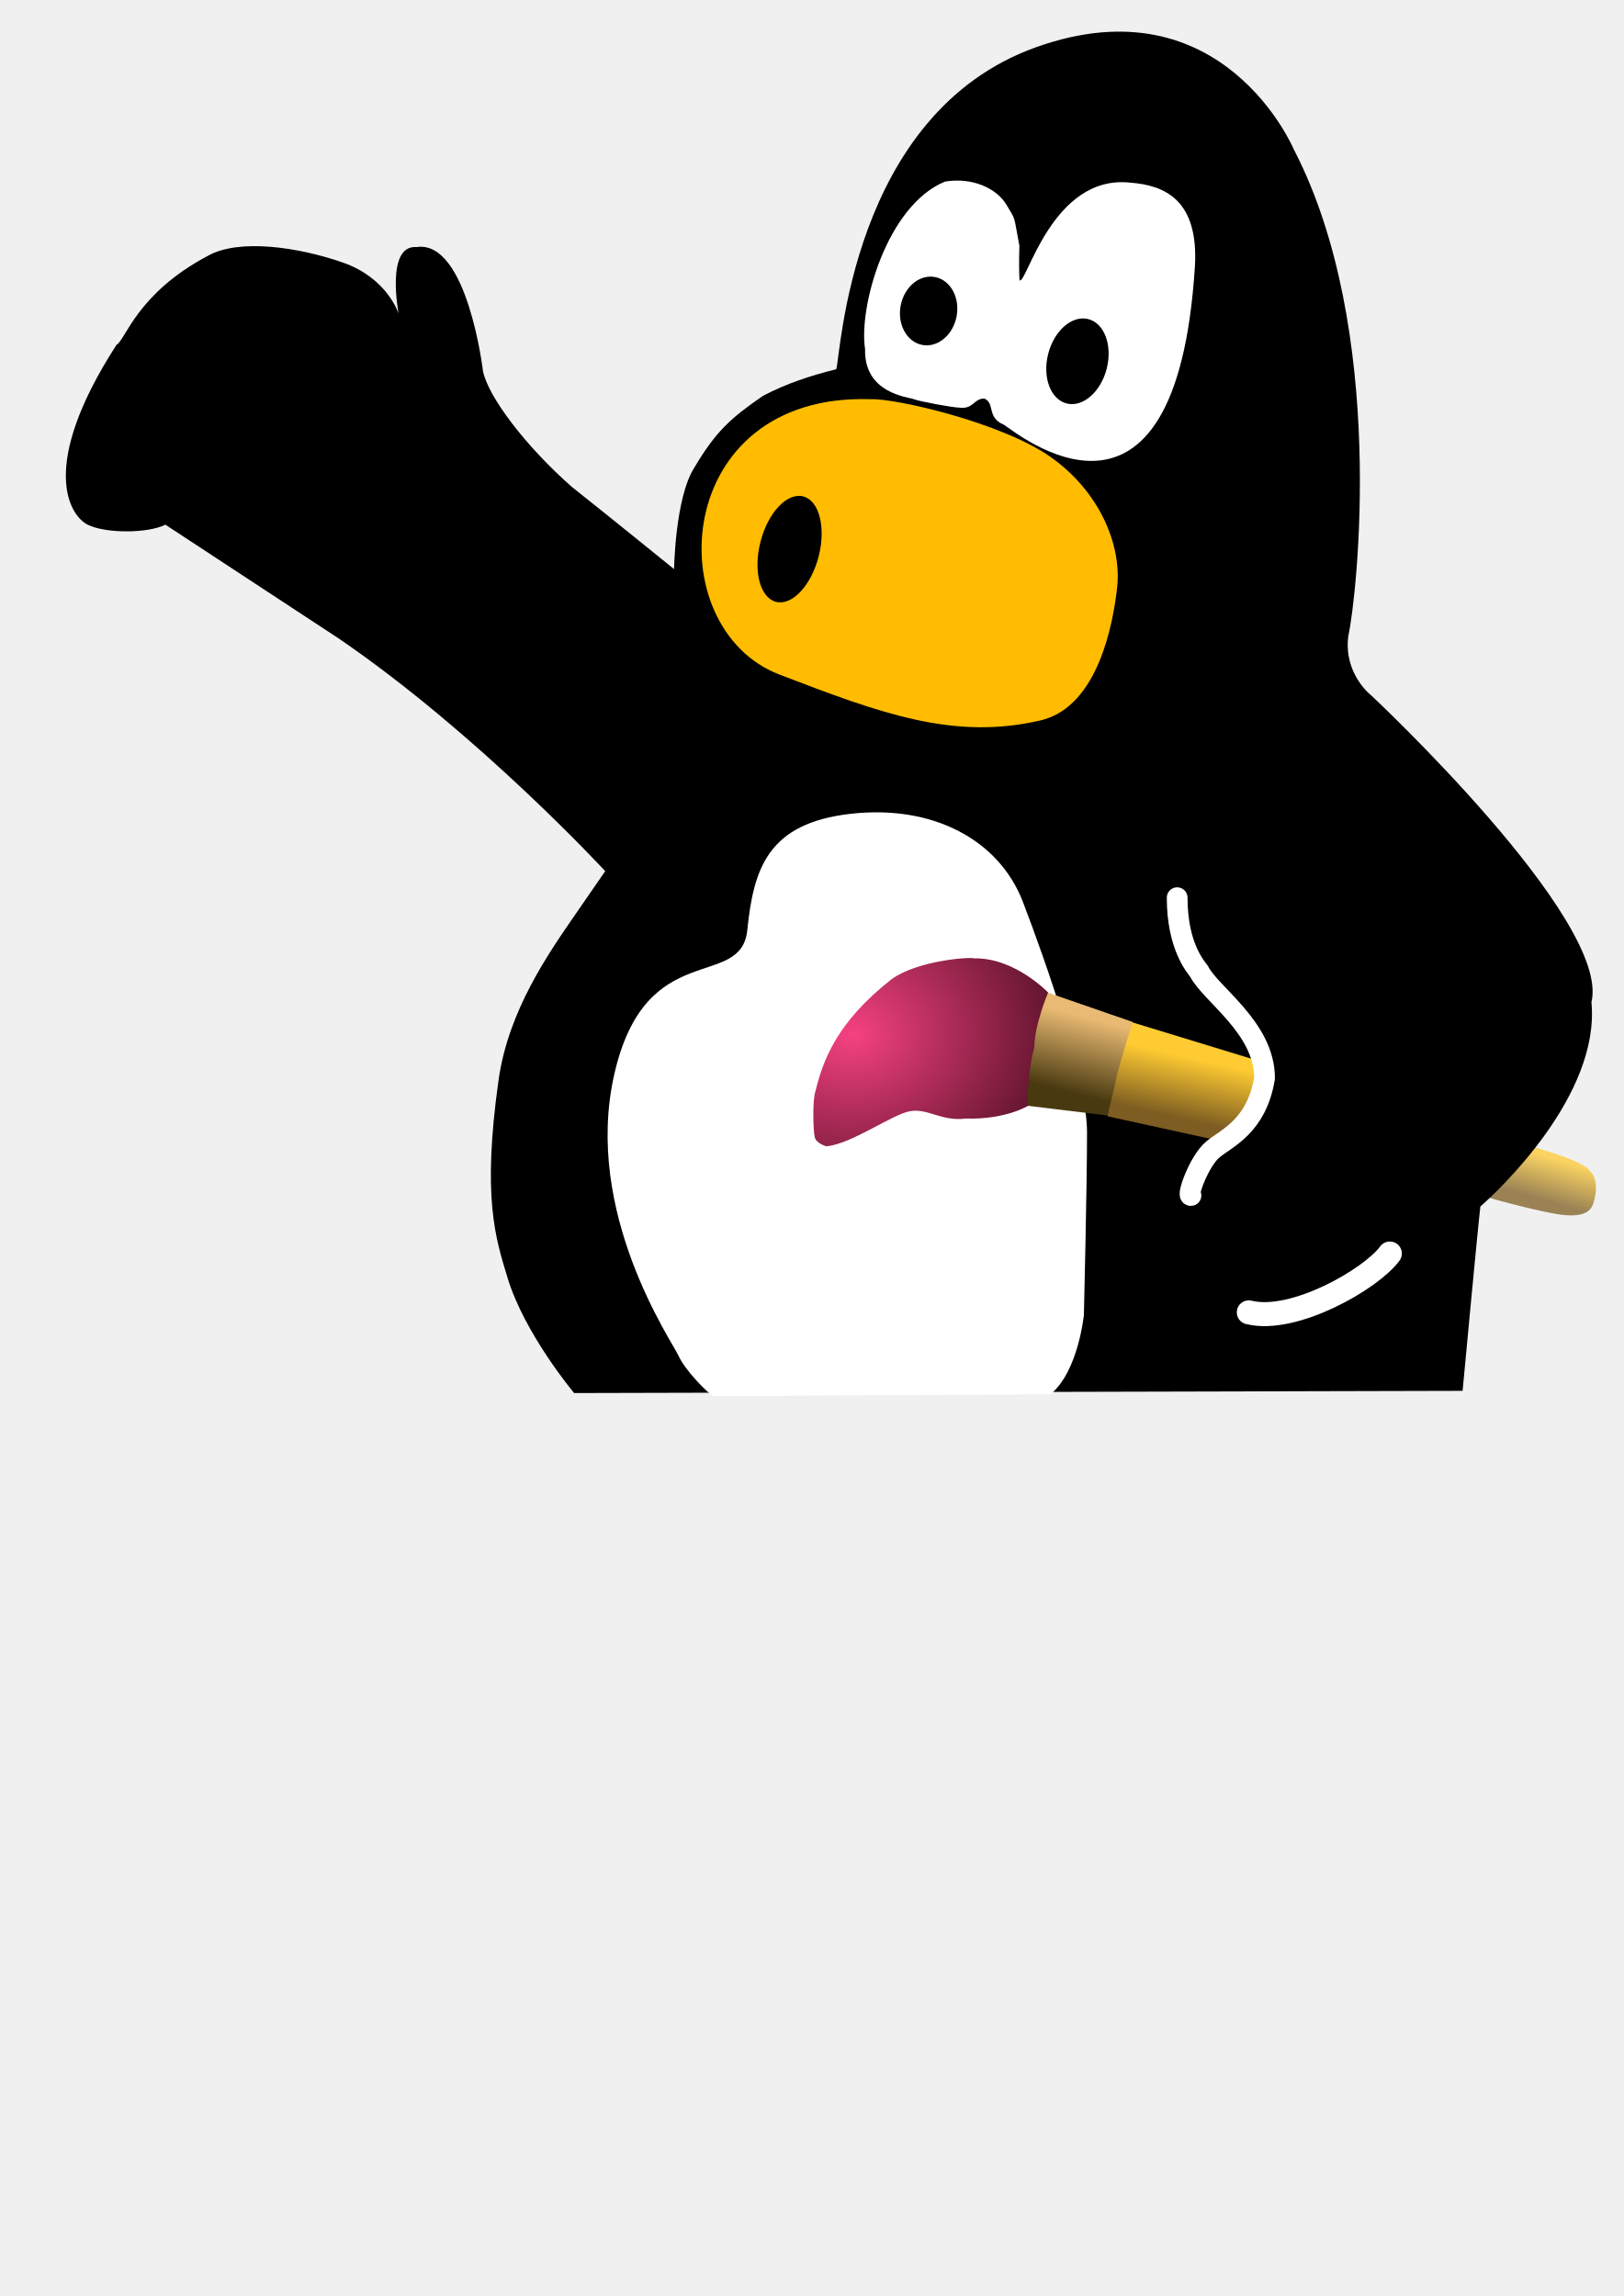
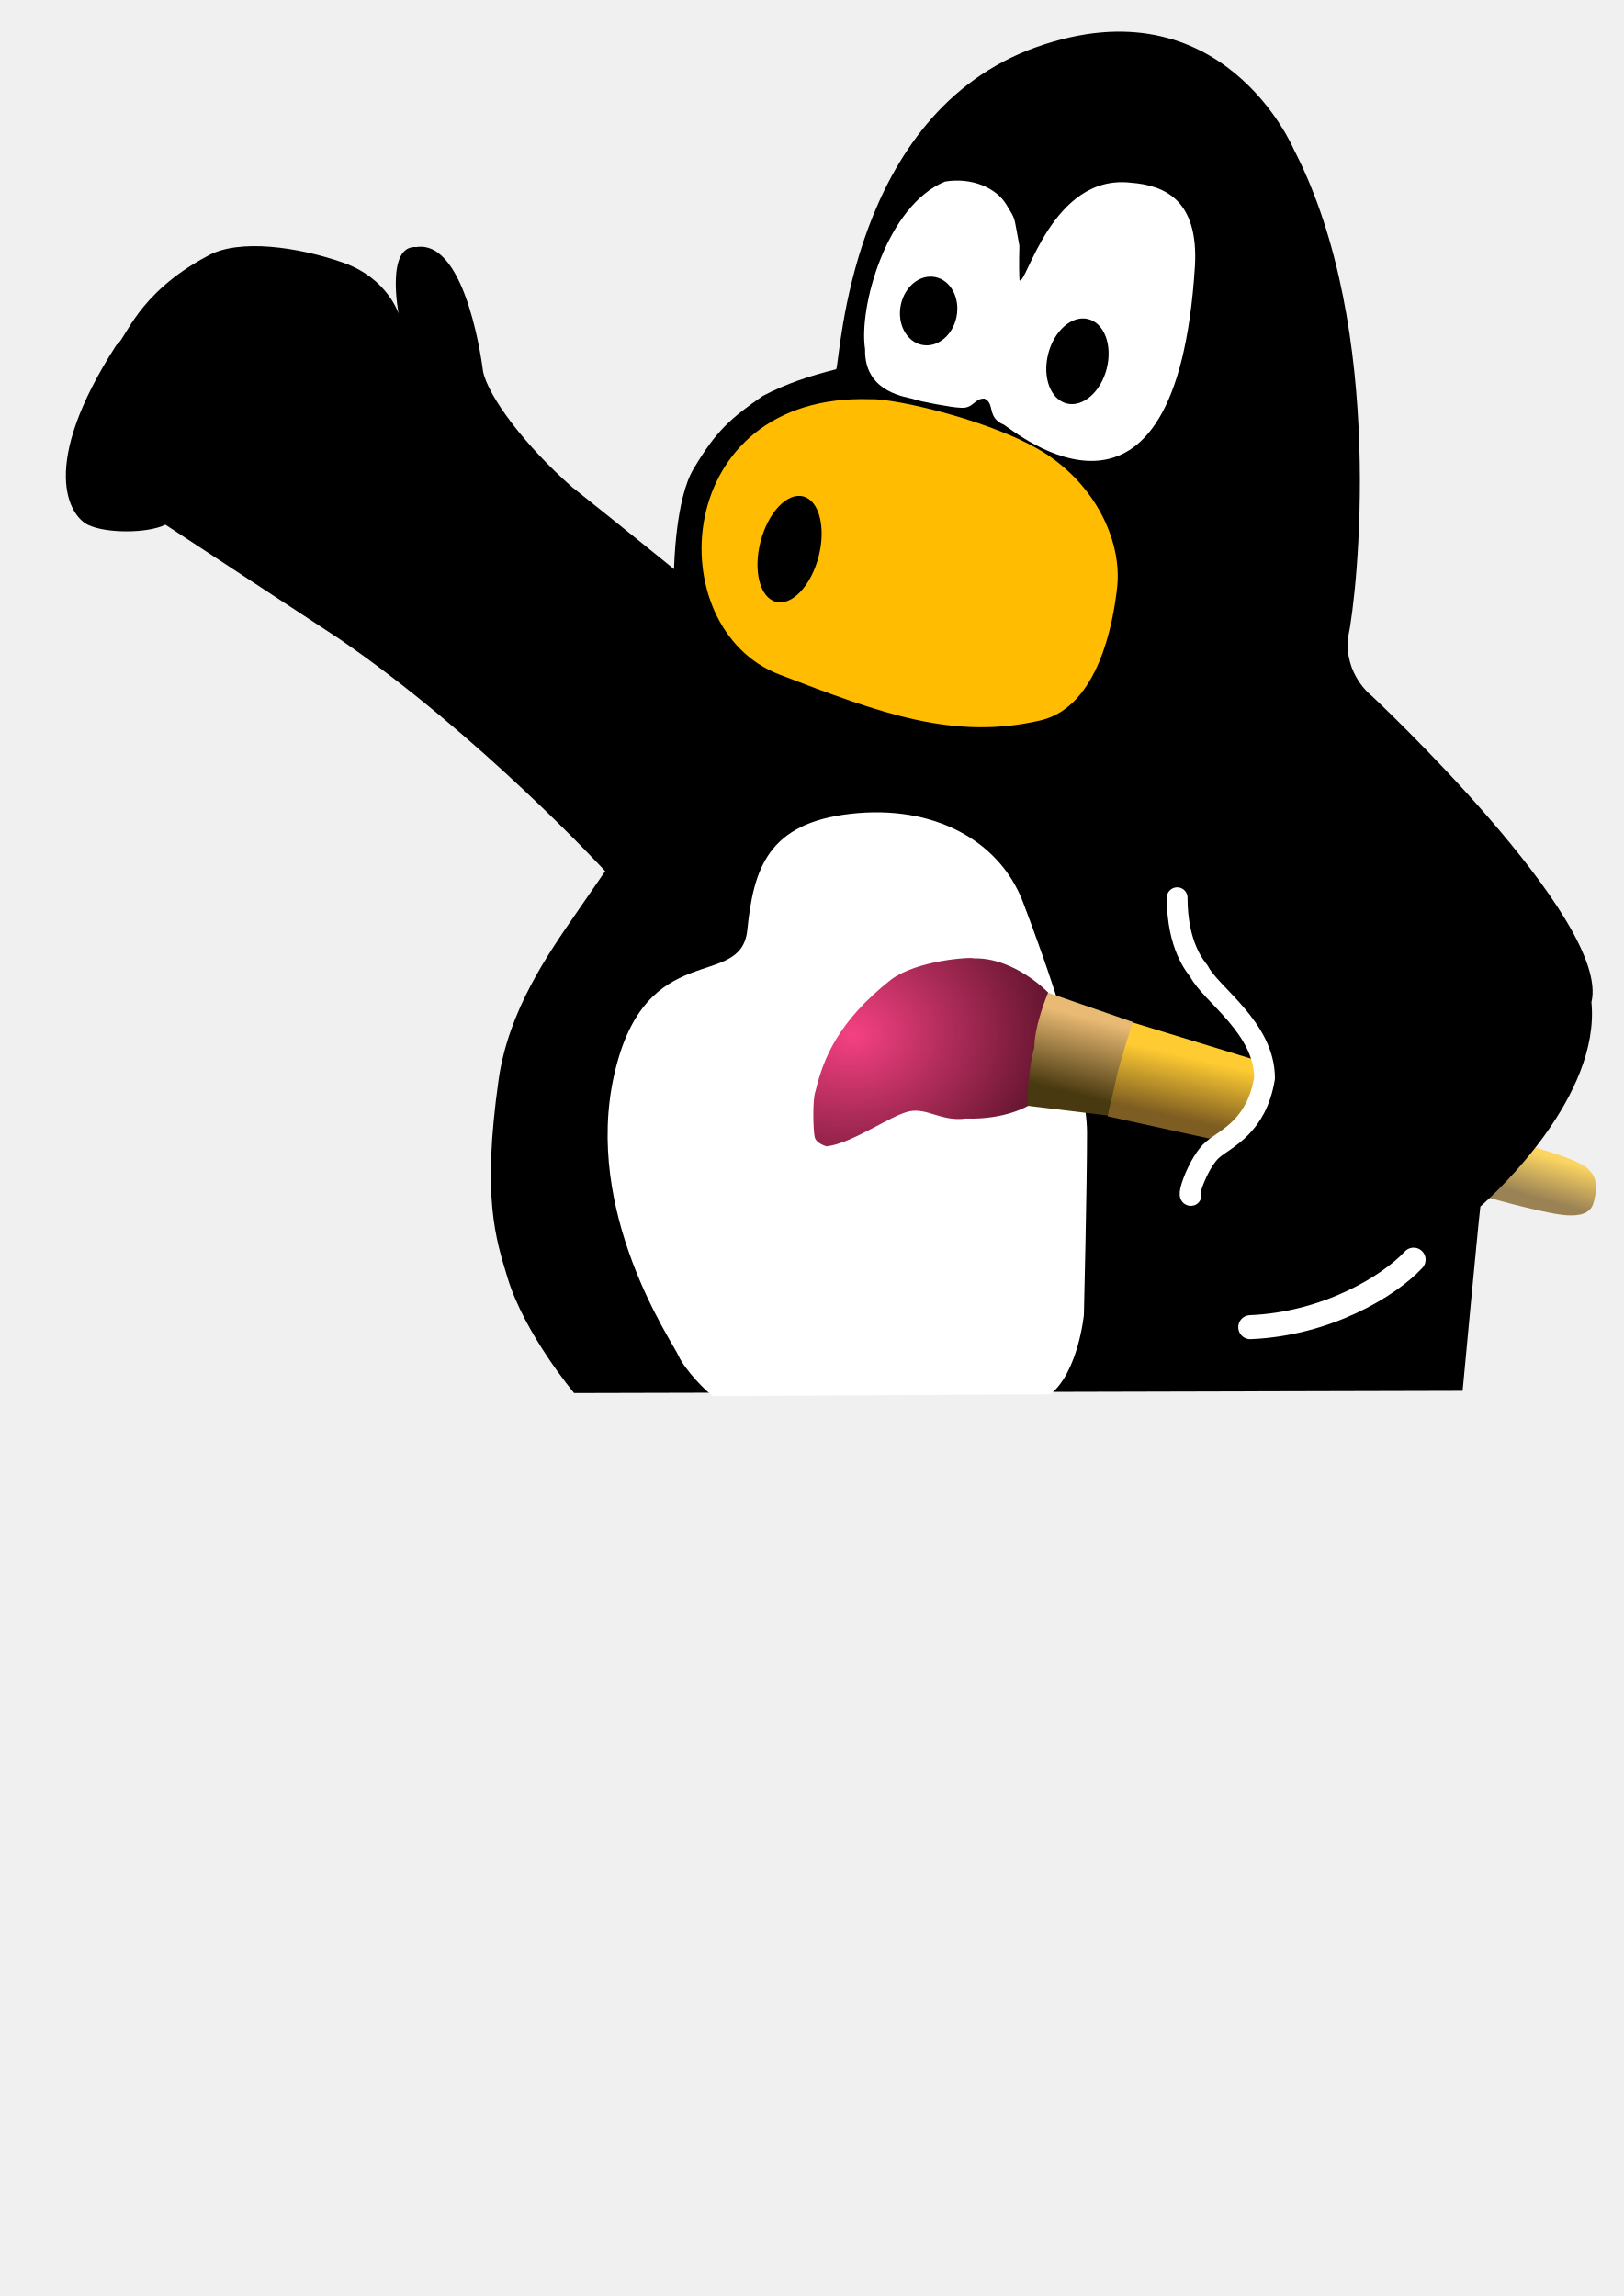
<svg xmlns="http://www.w3.org/2000/svg" xmlns:xlink="http://www.w3.org/1999/xlink" version="1.0" x="0" y="0" width="744.094" height="1052.362" id="svg827">
  <defs id="defs829">
    <linearGradient id="linearGradient888">
      <stop style="stop-color:#ffe06c;stop-opacity:1;" offset="0" id="stop889" />
      <stop style="stop-color:#dea400;stop-opacity:1;" offset="1" id="stop890" />
    </linearGradient>
    <linearGradient id="linearGradient882">
      <stop style="stop-color:#f54182;stop-opacity:1;" offset="0" id="stop883" />
      <stop style="stop-color:#350714;stop-opacity:1;" offset="1" id="stop884" />
    </linearGradient>
    <linearGradient id="linearGradient869">
      <stop style="stop-color:#ffcb7e;stop-opacity:1;" offset="0" id="stop870" />
      <stop style="stop-color:#6a5318;stop-opacity:1;" offset="1" id="stop871" />
    </linearGradient>
    <linearGradient id="linearGradient842">
      <stop style="stop-color:#e9ba73;stop-opacity:1;" offset="0" id="stop843" />
      <stop style="stop-color:#493910;stop-opacity:1;" offset="1" id="stop844" />
    </linearGradient>
    <linearGradient id="linearGradient837">
      <stop style="stop-color:#7d5d21;stop-opacity:1;" offset="0" id="stop838" />
      <stop style="stop-color:#ffcb32;stop-opacity:1;" offset="1" id="stop839" />
    </linearGradient>
    <radialGradient cx="0.119" cy="0.383" r="1.175" fx="0.169" fy="0.406" id="radialGradient840" xlink:href="#linearGradient882" />
    <radialGradient cx="0.349" cy="0.445" r="0.57" fx="0.349" fy="0.445" id="radialGradient841" xlink:href="#linearGradient888" spreadMethod="pad" />
    <linearGradient x1="0.679" y1="0.227" x2="0.545" y2="0.844" id="linearGradient845" xlink:href="#linearGradient842" />
    <linearGradient x1="0.451" y1="0.805" x2="0.593" y2="0.312" id="linearGradient864" xlink:href="#linearGradient837" />
    <linearGradient x1="0" y1="0.5" x2="0.241" y2="0.016" id="linearGradient874" xlink:href="#linearGradient837" />
    <linearGradient x1="0.278" y1="0.695" x2="0.424" y2="0.961" id="linearGradient880" xlink:href="#linearGradient882" />
    <linearGradient x1="0.525" y1="0.578" x2="0.506" y2="0.789" id="linearGradient886" xlink:href="#linearGradient882" />
  </defs>
-   <g style="font-size:12;" id="g653">
-     <path d="M 437.2 216.644 L 437.2 216.644 C 3.7787101e+16 1052.372 439.745 175.927 444.834 167.783 C 449.924 159.64 457.049 145.389 474.863 141.826 C 492.677 138.263 496.24 149.969 504.383 162.185 C 512.526 174.4 505.401 189.669 505.401 189.669 C 505.401 189.669 506.928 193.231 507.946 190.687 C 508.964 188.142 513.544 157.604 531.358 150.478 C 549.172 143.353 550.699 141.826 566.477 146.916 C 582.255 152.005 589.38 184.07 589.889 190.178 C 590.398 196.285 587.853 244.637 557.824 267.031 C 527.795 289.426 516.598 264.995 519.652 266.013 C 522.706 267.031 495.731 254.307 497.258 252.271 C 498.784 250.235 491.659 240.056 492.168 242.092 C 492.677 244.128 483.516 240.565 485.551 245.655 C 487.587 250.744 462.648 241.583 459.594 242.601 C 456.54 243.619 440.763 235.984 440.254 232.422 C 439.745 228.859 437.2 216.644 437.2 216.644 z " style="fill:#d1a3c7;fill-rule:evenodd;stroke:#000000;stroke-width:1pt;" id="path849" />
+   <path d="M 437.2 216.644 L 437.2 216.644 C 3.7787101e+16 1052.372 439.745 175.927 444.834 167.783 C 449.924 159.64 457.049 145.389 474.863 141.826 C 492.677 138.263 496.24 149.969 504.383 162.185 C 512.526 174.4 505.401 189.669 505.401 189.669 C 505.401 189.669 506.928 193.231 507.946 190.687 C 508.964 188.142 513.544 157.604 531.358 150.478 C 549.172 143.353 550.699 141.826 566.477 146.916 C 582.255 152.005 589.38 184.07 589.889 190.178 C 590.398 196.285 587.853 244.637 557.824 267.031 C 527.795 289.426 516.598 264.995 519.652 266.013 C 522.706 267.031 495.731 254.307 497.258 252.271 C 498.784 250.235 491.659 240.056 492.168 242.092 C 492.677 244.128 483.516 240.565 485.551 245.655 C 487.587 250.744 462.648 241.583 459.594 242.601 C 456.54 243.619 440.763 235.984 440.254 232.422 C 439.745 228.859 437.2 216.644 437.2 216.644 z " style="font-size:12;fill:#d1a3c7;fill-rule:evenodd;stroke:#000000;stroke-width:1pt;" id="path849" />
+   <g style="font-size:12;" id="g626">
    <path d="M 732.256 582.451 C 762.441 590.277 767.658 594.376 768.776 596.239 C 772.502 599.593 771.757 605.928 771.012 608.909 C 770.267 611.89 769.894 618.971 753.125 615.99 C 736.355 613.008 712.133 605.555 712.133 605.555 L 730.393 583.569 " transform="translate(-40.24615,-59.62392)" style="fill:url(#linearGradient874);fill-opacity:0.75;fill-rule:evenodd;stroke-width:1pt;" id="path875" />
    <path d="M 303.342 698.123 C 303.342 698.123 280.616 671.03 272.805 645.191 C 267.383 627.26 261.101 608.616 268.733 554.596 C 273.243 522.673 291.666 496.491 304.323 478.144 L 317.593 458.91 C 317.593 458.91 259.855 396.314 195.566 352.326 L 116.044 300.114 C 107.9 304.185 88.56 304.185 80.416 300.114 C 72.273 296.042 57.513 273.648 93.649 217.662 C 97.721 215.626 102.811 194.249 135.384 176.945 C 149.635 168.801 177.119 172.873 197.478 179.998 C 217.836 187.124 222.926 203.411 222.926 203.411 C 222.926 203.411 216.819 171.855 231.07 172.873 C 254.482 169.31 261.607 229.877 261.607 229.877 C 264.101 241.588 280.948 263.977 302.324 282.809 C 318.102 295.297 349.149 320.472 349.149 320.472 C 349.149 320.472 349.658 287.899 358.31 274.157 C 368.293 257.312 375.106 251.253 389.866 241.074 C 400.554 235.475 411.243 231.913 423.458 228.859 C 425.494 223.769 429.565 111.797 515.071 81.259 C 600.577 50.722 633.151 128.084 633.151 128.084 C 675.904 210.536 662.162 332.687 658.09 351.519 C 656.054 368.824 668.778 378.494 668.778 378.494 C 668.778 378.494 778.715 481.305 769.553 518.968 C 773.625 561.721 726.8 605.492 718.657 612.617 C 717.639 620.761 710.513 697.105 710.513 697.105 L 303.342 698.123 z " transform="translate(-40.24615,-59.62392)" style="fill-rule:evenodd;stroke-width:1pt;" id="path846" />
    <path d="M 473.336 142.844 C 485.551 140.808 496.84 145.753 501.42 153.387 C 506.001 161.021 504.629 157.831 507.401 172.256 C 507.173 179.825 507.282 186.261 507.473 188.07 C 510.455 190.874 522.197 139.281 558.333 143.353 C 573.998 144.546 589.54 151.249 587.853 181.525 C 579.201 319.454 505.481 257.406 500.301 254.298 C 492.264 250.944 496.395 244.58 491.391 242.318 C 486.554 242.137 486.412 247.244 480.029 246.471 C 476.694 246.425 461.63 243.619 459.085 242.601 C 456.54 241.583 436.182 240.056 436.691 219.697 C 433.637 200.357 446.589 153.76 473.336 142.844 z " transform="translate(-40.24615,-59.62392)" style="fill:#ffffff;fill-rule:evenodd;stroke-width:1pt;" id="path853" />
    <path d="M 482.954 202.721 C 482.954 194.283 477.198 187.443 470.097 187.443 C 462.997 187.443 457.241 194.283 457.241 202.721 C 457.241 211.159 462.997 218 470.097 218 C 477.198 218 482.954 211.159 482.954 202.721 L 482.954 202.721 z " transform="matrix(-0.993474,-0.209364,0.204835,-1.015442,851.0699,446.8114)" style="fill-rule:evenodd;stroke-width:1pt;" id="path876" />
    <path d="M 439.236 242.601 C 450.433 242.092 499.293 253.289 521.688 269.067 C 544.082 284.845 554.262 309.275 552.226 328.616 C 550.4 345.505 543.485 383.134 517.616 389.691 C 477.627 399.19 443.966 386.682 397.501 368.824 C 341.977 347.68 347.622 239.547 439.236 242.601 z " transform="translate(-40.24615,-59.62392)" style="fill:#ffbc00;fill-rule:evenodd;stroke-width:1pt;" id="path844" />
    <path d="M 420.404 312.838 C 420.408 299.059 414.254 287.885 406.662 287.885 C 399.07 287.885 392.916 299.059 392.92 312.838 C 392.916 326.617 399.07 337.791 406.662 337.791 C 414.254 337.791 420.408 326.617 420.404 312.838 z " transform="matrix(0.968234,0.25004,-0.25004,0.968234,46.31459,-152.8958)" style="fill-rule:evenodd;stroke-width:1pt;" id="path847" />
    <path d="M 367.216 699.535 C 364.449 698.217 354.016 687.432 351.147 680.954 C 348.277 674.476 307.382 615.454 321.731 552.113 C 336.08 488.772 379.844 513.964 382.714 485.893 C 385.584 457.821 392.041 436.947 430.066 432.629 C 468.09 428.31 498.223 444.865 508.985 472.937 C 519.746 501.008 538.4 554.272 538.4 578.745 C 538.4 603.217 536.965 662.24 536.965 662.24 C 536.965 662.24 534.44 688.219 521.655 698.695 L 367.216 699.535 z " transform="translate(-40.24615,-59.62392)" style="fill:#ffffff;fill-rule:evenodd;stroke-width:0.998pt;" id="path850" />
-     <path d="M 612.536 661.134 C 633.063 666.275 668.55 645.916 677.175 634.168 " transform="translate(-40.24615,-59.62392)" style="fill:none;fill-rule:evenodd;stroke:#ffffff;stroke-width:11;stroke-linecap:round;stroke-linejoin:round;" id="path851" />
+     <path d="M 572.958 608.308 C 607.86 606.847 636.432 589.629 647.813 577.372 " style="fill:none;fill-rule:evenodd;stroke:#ffffff;stroke-width:11;stroke-linecap:round;stroke-linejoin:round;" id="path851" />
    <path d="M 558.602 528.044 L 617.108 545.932 L 614.872 564.191 L 598.848 582.451 L 547.795 571.272 L 551.149 548.167 L 558.602 528.044 z " transform="translate(-40.24615,-59.62392)" style="fill:url(#linearGradient864);fill-rule:evenodd;stroke-width:1pt;" id="path861" />
    <path d="M 579.707 471.075 C 579.707 493.209 588.139 502.695 589.72 504.803 C 594.99 515.343 619.759 530.626 619.759 553.815 C 616.07 575.949 602.368 581.219 596.044 586.489 C 589.72 591.759 583.923 608.096 586.031 607.569 " transform="translate(-40.24615,-59.62392)" style="fill:none;fill-opacity:0.75;fill-rule:evenodd;stroke:#ffffff;stroke-width:9.5;stroke-linecap:round;stroke-linejoin:round;" id="path854" />
    <path d="M 510.902 566.427 L 510.902 566.427 C 508.294 541.46 519.473 514.256 519.473 514.256 L 559.347 528.044 C 559.347 528.044 552.639 549.285 551.894 553.385 C 551.149 557.484 547.795 570.899 547.795 570.899 L 510.902 566.427 z " transform="translate(-40.24615,-59.62392)" style="fill:url(#linearGradient845);fill-rule:evenodd;stroke-width:1pt;" id="path862" />
    <path d="M 507.191 168.901 C 509.887 158.212 506.059 148.064 498.642 146.236 C 491.225 144.408 483.027 151.591 480.331 162.281 C 477.635 172.97 481.462 183.118 488.879 184.946 C 496.296 186.774 504.495 179.591 507.191 168.901 L 507.191 168.901 z " style="fill-rule:evenodd;stroke-width:1pt;" id="path877" />
    <path d="M 419.022 585.032 C 430.574 583.914 449.026 570.434 457.224 568.944 C 465.422 567.453 471.757 573.788 482.937 572.298 C 501.223 572.889 511.631 566.335 511.631 566.335 C 510.14 567.081 512.003 546.585 514.239 539.877 C 514.239 529.443 520.574 514.537 520.574 514.537 C 520.574 514.537 505.296 498.513 486.663 498.886 C 485.173 498.14 460.578 499.759 448.653 508.575 C 424.058 527.952 417.505 545.105 413.996 559.628 C 412.506 563.354 412.879 577.887 413.624 580.869 C 414.369 583.85 419.022 585.032 419.022 585.032 z " transform="translate(-40.24615,-59.62392)" style="fill:url(#radialGradient840);fill-rule:evenodd;stroke-width:1pt;" id="path885" />
  </g>
</svg>
